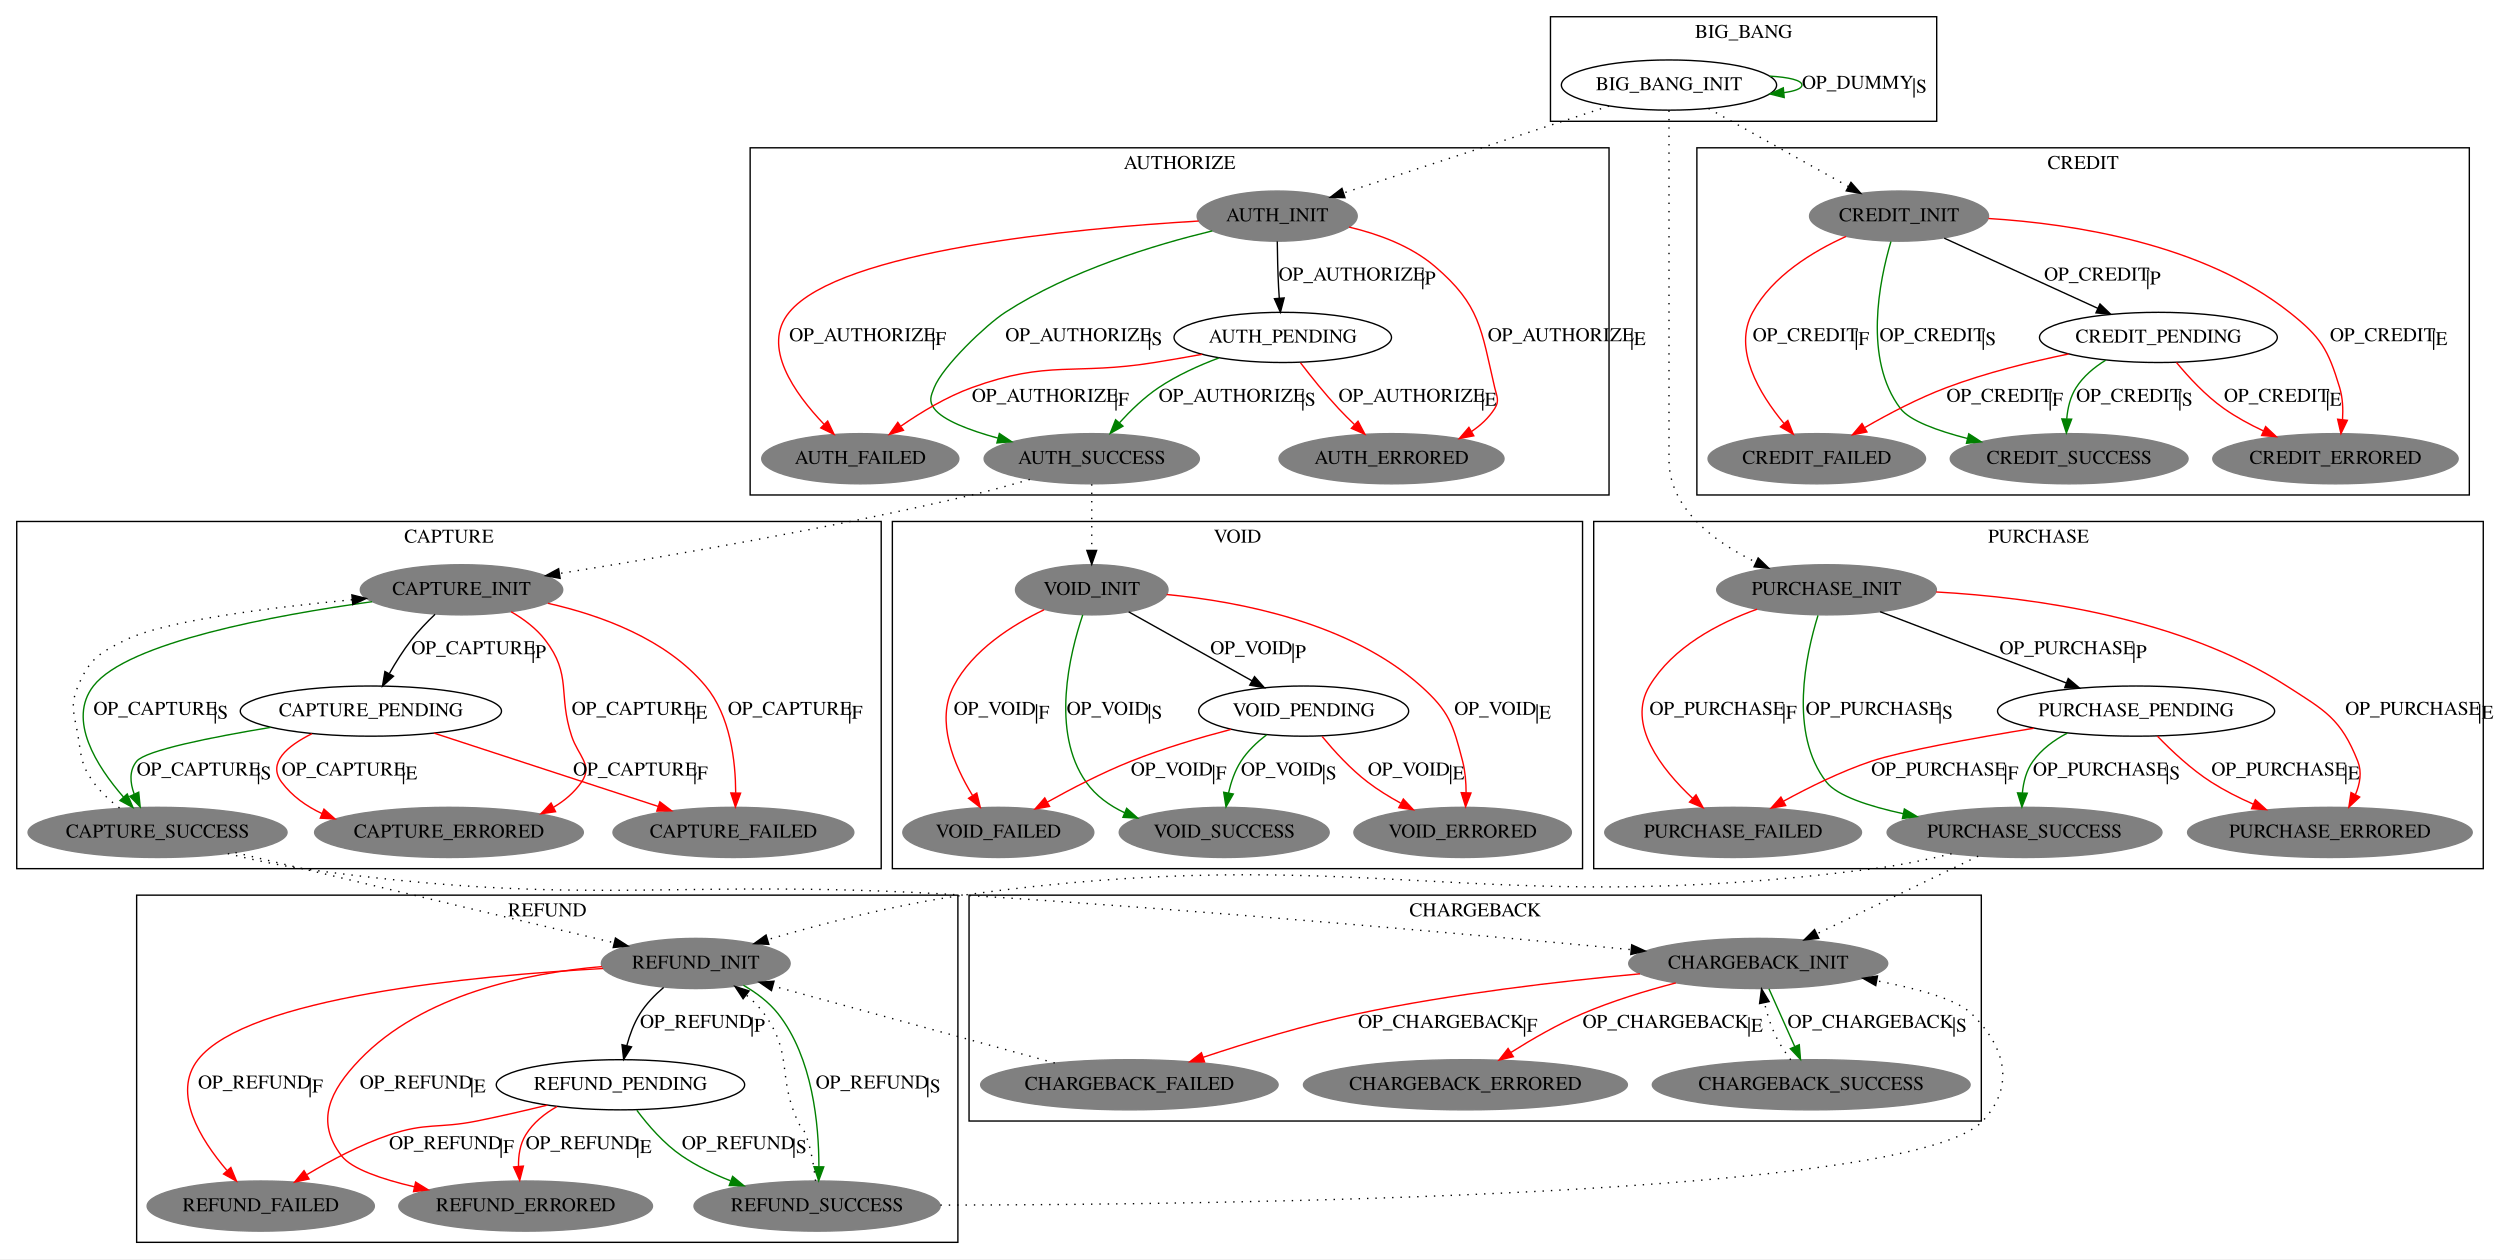
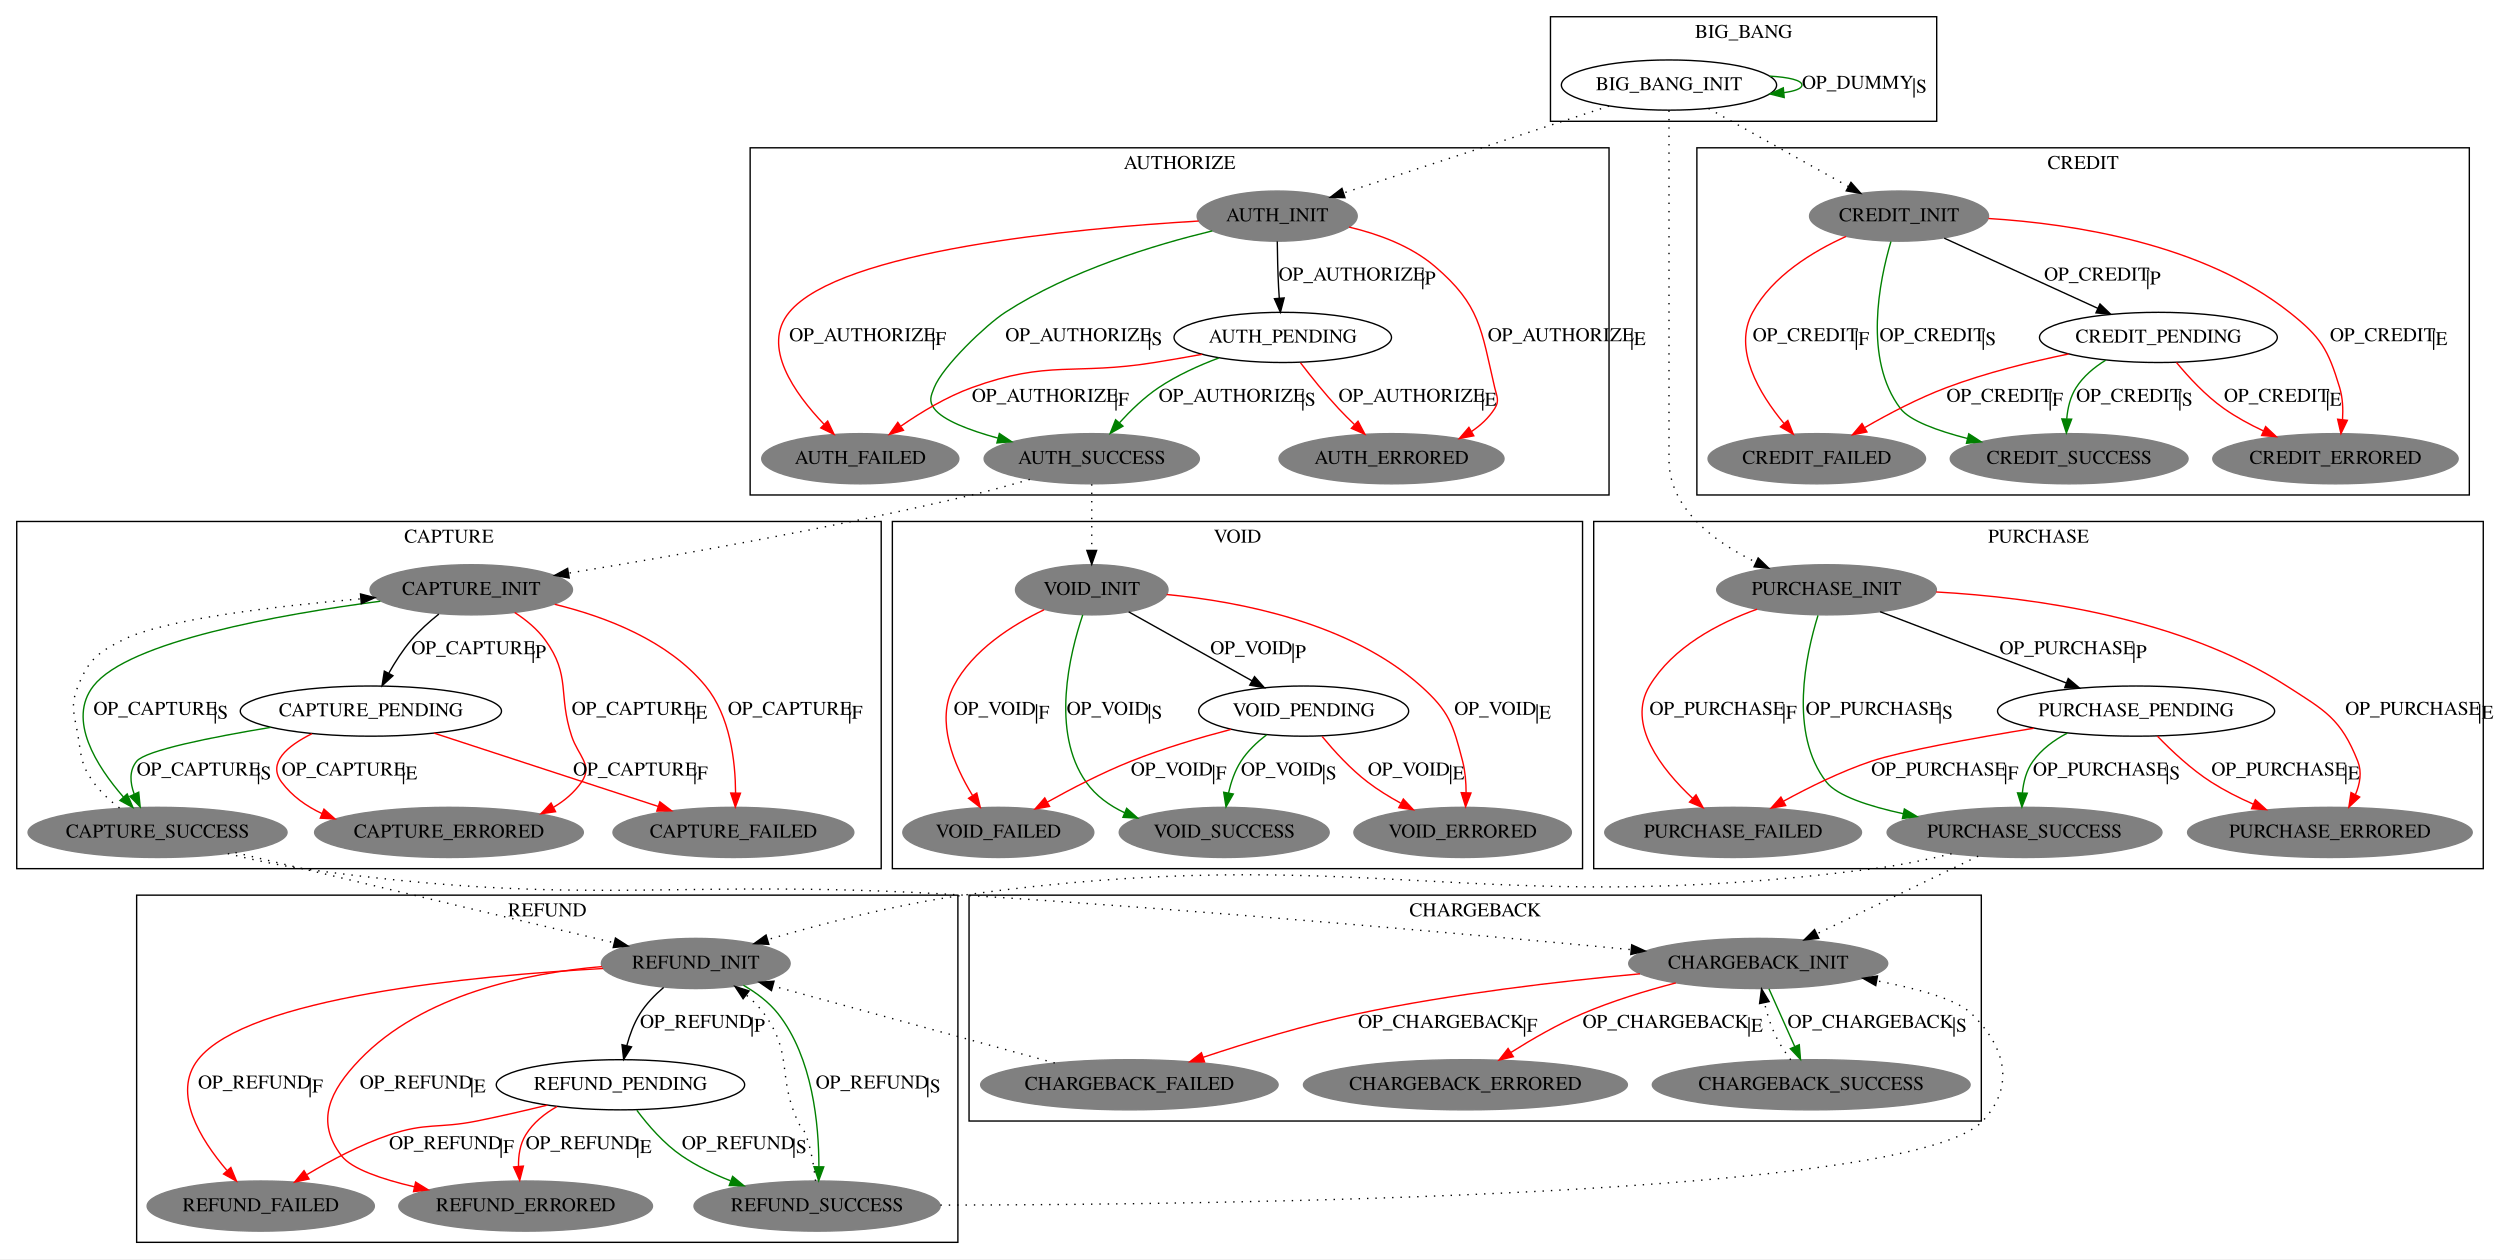
<svg xmlns="http://www.w3.org/2000/svg" width="1793pt" height="903pt" viewBox="0.00 0.00 1793.00 903.00" preserveAspectRatio="xMidYMid meet">
  <g id="graph0" class="graph" transform="scale(1 1) rotate(0) translate(4 899)">
    <polygon fill="white" stroke="transparent" points="-4,4 -4,-899 1789,-899 1789,4 -4,4" />
+     <g id="clust8" class="cluster">
+       <polygon fill="none" stroke="black" points="691,-95 691,-257 1417,-257 1417,-95 691,-95" />
+       <text text-anchor="middle" x="1054" y="-241.8" font-family="Times,serif" font-size="14.00">
+         CHARGEBACK
+       </text>
+     </g>
    <g id="clust1" class="cluster">
      <polygon fill="none" stroke="black" points="1108,-812 1108,-887 1385,-887 1385,-812 1108,-812" />
      <text text-anchor="middle" x="1246.5" y="-871.8" font-family="Times,serif" font-size="14.00">
        BIG_BANG
      </text>
    </g>
    <g id="clust2" class="cluster">
      <polygon fill="none" stroke="black" points="534,-544 534,-793 1150,-793 1150,-544 534,-544" />
      <text text-anchor="middle" x="842" y="-777.8" font-family="Times,serif" font-size="14.00">
        AUTHORIZE
      </text>
    </g>
    <g id="clust3" class="cluster">
      <polygon fill="none" stroke="black" points="8,-276 8,-525 628,-525 628,-276 8,-276" />
      <text text-anchor="middle" x="318" y="-509.8" font-family="Times,serif" font-size="14.00">
        CAPTURE
      </text>
    </g>
    <g id="clust4" class="cluster">
      <polygon fill="none" stroke="black" points="1139,-276 1139,-525 1777,-525 1777,-276 1139,-276" />
      <text text-anchor="middle" x="1458" y="-509.8" font-family="Times,serif" font-size="14.00">
        PURCHASE
      </text>
    </g>
    <g id="clust5" class="cluster">
      <polygon fill="none" stroke="black" points="94,-8 94,-257 683,-257 683,-8 94,-8" />
      <text text-anchor="middle" x="388.5" y="-241.8" font-family="Times,serif" font-size="14.00">
        REFUND
      </text>
    </g>
    <g id="clust6" class="cluster">
      <polygon fill="none" stroke="black" points="1213,-544 1213,-793 1767,-793 1767,-544 1213,-544" />
      <text text-anchor="middle" x="1490" y="-777.8" font-family="Times,serif" font-size="14.00">
        CREDIT
      </text>
    </g>
    <g id="clust7" class="cluster">
      <polygon fill="none" stroke="black" points="636,-276 636,-525 1131,-525 1131,-276 636,-276" />
      <text text-anchor="middle" x="883.5" y="-509.8" font-family="Times,serif" font-size="14.00">
        VOID
-       </text>
-     </g>
-     <g id="clust8" class="cluster">
-       <polygon fill="none" stroke="black" points="691,-95 691,-257 1417,-257 1417,-95 691,-95" />
-       <text text-anchor="middle" x="1054" y="-241.8" font-family="Times,serif" font-size="14.00">
-         CHARGEBACK
      </text>
    </g>
    <g id="node1" class="node">
      <ellipse fill="none" stroke="black" cx="1193" cy="-838" rx="77.19" ry="18" />
      <text text-anchor="middle" x="1193" y="-834.3" font-family="Times,serif" font-size="14.00">
        BIG_BANG_INIT
      </text>
    </g>
    <g id="edge1" class="edge">
      <path fill="none" stroke="green" d="M1265.34,-844.4C1278.84,-843.61 1288.34,-841.48 1288.34,-838 1288.34,-835.47 1283.33,-833.65 1275.4,-832.55" />
      <polygon fill="green" stroke="green" points="1275.62,-829.05 1265.34,-831.6 1274.97,-836.02 1275.62,-829.05" />
      <text text-anchor="start" x="1288.34" y="-835.3" font-family="Times,serif" font-size="14.00">
        OP_DUMMY
      </text>
      <text text-anchor="start" x="1367.34" y="-835.3" font-family="Times,serif" baseline-shift="sub" font-size="14.00">
        |S
      </text>
    </g>
    <g id="node2" class="node">
      <ellipse fill="grey" stroke="grey" cx="912" cy="-744" rx="57.39" ry="18" />
      <text text-anchor="middle" x="912" y="-740.3" font-family="Times,serif" font-size="14.00">
        AUTH_INIT
      </text>
    </g>
    <g id="edge47" class="edge">
      <path fill="none" stroke="black" stroke-dasharray="1,5" d="M1150.02,-822.93C1098.64,-806.1 1012.92,-778.04 959.59,-760.58" />
      <polygon fill="black" stroke="black" points="960.61,-757.23 950.02,-757.45 958.43,-763.89 960.61,-757.23" />
    </g>
    <g id="node12" class="node">
      <ellipse fill="grey" stroke="grey" cx="1306" cy="-476" rx="78.79" ry="18" />
      <text text-anchor="middle" x="1306" y="-472.3" font-family="Times,serif" font-size="14.00">
        PURCHASE_INIT
      </text>
    </g>
    <g id="edge48" class="edge">
      <path fill="none" stroke="black" stroke-dasharray="1,5" d="M1193,-819.7C1193,-801.21 1193,-771.03 1193,-745 1193,-745 1193,-745 1193,-569 1193,-534.38 1225.29,-510.49 1255.35,-495.74" />
      <polygon fill="black" stroke="black" points="1256.97,-498.84 1264.56,-491.46 1254.02,-492.5 1256.97,-498.84" />
    </g>
    <g id="node22" class="node">
      <ellipse fill="grey" stroke="grey" cx="1358" cy="-744" rx="64.19" ry="18" />
      <text text-anchor="middle" x="1358" y="-740.3" font-family="Times,serif" font-size="14.00">
        CREDIT_INIT
      </text>
    </g>
    <g id="edge49" class="edge">
      <path fill="none" stroke="black" stroke-dasharray="1,5" d="M1221.36,-821.18C1249.09,-805.73 1291.41,-782.13 1321.6,-765.29" />
      <polygon fill="black" stroke="black" points="1323.52,-768.23 1330.55,-760.3 1320.12,-762.12 1323.52,-768.23" />
    </g>
    <g id="node3" class="node">
      <ellipse fill="none" stroke="black" cx="916" cy="-657" rx="77.99" ry="18" />
      <text text-anchor="middle" x="916" y="-653.3" font-family="Times,serif" font-size="14.00">
        AUTH_PENDING
      </text>
    </g>
    <g id="edge4" class="edge">
      <path fill="none" stroke="black" d="M912.07,-725.87C912.17,-716.21 912.42,-703.92 913,-693 913.14,-690.44 913.31,-687.78 913.5,-685.12" />
      <polygon fill="black" stroke="black" points="916.99,-685.32 914.31,-675.07 910.02,-684.76 916.99,-685.32" />
      <text text-anchor="start" x="913" y="-697.8" font-family="Times,serif" font-size="14.00">
        OP_AUTHORIZE
      </text>
      <text text-anchor="start" x="1015" y="-697.8" font-family="Times,serif" baseline-shift="sub" font-size="14.00">
        |P
      </text>
    </g>
    <g id="node4" class="node">
      <ellipse fill="grey" stroke="grey" cx="779" cy="-570" rx="77.19" ry="18" />
      <text text-anchor="middle" x="779" y="-566.3" font-family="Times,serif" font-size="14.00">
        AUTH_SUCCESS
      </text>
    </g>
    <g id="edge2" class="edge">
      <path fill="none" stroke="green" d="M865.47,-733.41C824.1,-723.41 763.19,-704.92 717,-675 703.15,-666.03 672.1,-636.34 666,-621 663.54,-614.8 662.04,-611.37 666,-606 672.15,-597.65 691.04,-590.44 711.66,-584.77" />
      <polygon fill="green" stroke="green" points="712.75,-588.11 721.54,-582.2 710.98,-581.33 712.75,-588.11" />
      <text text-anchor="start" x="717" y="-654.3" font-family="Times,serif" font-size="14.00">
        OP_AUTHORIZE
      </text>
      <text text-anchor="start" x="819" y="-654.3" font-family="Times,serif" baseline-shift="sub" font-size="14.00">
        |S
      </text>
    </g>
    <g id="node5" class="node">
      <ellipse fill="grey" stroke="grey" cx="613" cy="-570" rx="70.69" ry="18" />
      <text text-anchor="middle" x="613" y="-566.3" font-family="Times,serif" font-size="14.00">
        AUTH_FAILED
      </text>
    </g>
    <g id="edge3" class="edge">
      <path fill="none" stroke="red" d="M855.66,-740.47C766.34,-735.15 598.57,-719.36 562,-675 541.89,-650.6 565.72,-616.95 587.1,-594.6" />
      <polygon fill="red" stroke="red" points="589.61,-597.04 594.19,-587.49 584.65,-592.1 589.61,-597.04" />
      <text text-anchor="start" x="562" y="-654.3" font-family="Times,serif" font-size="14.00">
        OP_AUTHORIZE
      </text>
      <text text-anchor="start" x="664" y="-654.3" font-family="Times,serif" baseline-shift="sub" font-size="14.00">
        |F
      </text>
    </g>
    <g id="node6" class="node">
      <ellipse fill="grey" stroke="grey" cx="994" cy="-570" rx="80.69" ry="18" />
      <text text-anchor="middle" x="994" y="-566.3" font-family="Times,serif" font-size="14.00">
        AUTH_ERRORED
      </text>
    </g>
    <g id="edge8" class="edge">
      <path fill="none" stroke="red" d="M963.57,-736.14C984.53,-731.18 1007.81,-722.66 1025,-708 1057.82,-680.01 1058.19,-663 1068,-621 1069.52,-614.51 1071.57,-611.63 1068,-606 1063.78,-599.33 1057.9,-593.91 1051.29,-589.5" />
      <polygon fill="red" stroke="red" points="1053,-586.45 1042.59,-584.45 1049.49,-592.5 1053,-586.45" />
      <text text-anchor="start" x="1063" y="-654.3" font-family="Times,serif" font-size="14.00">
        OP_AUTHORIZE
      </text>
      <text text-anchor="start" x="1165" y="-654.3" font-family="Times,serif" baseline-shift="sub" font-size="14.00">
        |E
      </text>
    </g>
    <g id="edge5" class="edge">
      <path fill="none" stroke="green" d="M870.22,-642.3C855.74,-636.86 840.1,-629.78 827,-621 816.64,-614.06 806.8,-604.54 798.76,-595.67" />
      <polygon fill="green" stroke="green" points="801.39,-593.37 792.19,-588.13 796.11,-597.97 801.39,-593.37" />
      <text text-anchor="start" x="827" y="-610.8" font-family="Times,serif" font-size="14.00">
        OP_AUTHORIZE
      </text>
      <text text-anchor="start" x="929" y="-610.8" font-family="Times,serif" baseline-shift="sub" font-size="14.00">
        |S
      </text>
    </g>
    <g id="edge6" class="edge">
      <path fill="none" stroke="red" d="M858.16,-644.89C846.85,-642.84 835.06,-640.78 824,-639 765.98,-629.66 748.25,-641.02 693,-621 675.02,-614.49 656.8,-603.51 642.3,-593.5" />
      <polygon fill="red" stroke="red" points="643.96,-590.39 633.78,-587.44 639.9,-596.09 643.96,-590.39" />
      <text text-anchor="start" x="693" y="-610.8" font-family="Times,serif" font-size="14.00">
        OP_AUTHORIZE
      </text>
      <text text-anchor="start" x="795" y="-610.8" font-family="Times,serif" baseline-shift="sub" font-size="14.00">
        |F
      </text>
    </g>
    <g id="edge7" class="edge">
      <path fill="none" stroke="red" d="M928.72,-638.8C936.29,-628.91 946.29,-616.41 956,-606 959.58,-602.16 963.51,-598.25 967.44,-594.5" />
      <polygon fill="red" stroke="red" points="969.97,-596.92 974.91,-587.55 965.2,-591.8 969.97,-596.92" />
      <text text-anchor="start" x="956" y="-610.8" font-family="Times,serif" font-size="14.00">
        OP_AUTHORIZE
      </text>
      <text text-anchor="start" x="1058" y="-610.8" font-family="Times,serif" baseline-shift="sub" font-size="14.00">
        |E
      </text>
    </g>
    <g id="node7" class="node">
-       <ellipse fill="grey" stroke="grey" cx="327" cy="-476" rx="72.59" ry="18" />
-       <text text-anchor="middle" x="327" y="-472.3" font-family="Times,serif" font-size="14.00">
+       <ellipse fill="grey" stroke="grey" cx="334" cy="-476" rx="72.59" ry="18" />
+       <text text-anchor="middle" x="334" y="-472.3" font-family="Times,serif" font-size="14.00">
        CAPTURE_INIT
      </text>
    </g>
    <g id="edge50" class="edge">
-       <path fill="none" stroke="black" stroke-dasharray="1,5" d="M734.59,-555.16C721.29,-551.26 706.62,-547.22 693,-544 591.08,-519.92 471.46,-499.47 397.44,-487.71" />
-       <polygon fill="black" stroke="black" points="397.72,-484.21 387.3,-486.11 396.63,-491.12 397.72,-484.21" />
+       <path fill="none" stroke="black" stroke-dasharray="1,5" d="M734.59,-555.18C721.28,-551.29 706.61,-547.24 693,-544 593.3,-520.27 476.37,-499.79 403.72,-487.92" />
+       <polygon fill="black" stroke="black" points="404.2,-484.46 393.77,-486.31 403.08,-491.36 404.2,-484.46" />
    </g>
    <g id="node27" class="node">
      <ellipse fill="grey" stroke="grey" cx="779" cy="-476" rx="54.69" ry="18" />
      <text text-anchor="middle" x="779" y="-472.3" font-family="Times,serif" font-size="14.00">
        VOID_INIT
      </text>
    </g>
    <g id="edge51" class="edge">
      <path fill="none" stroke="black" stroke-dasharray="1,5" d="M779,-551.7C779,-538.46 779,-519.95 779,-504.66" />
      <polygon fill="black" stroke="black" points="782.5,-504.23 779,-494.23 775.5,-504.23 782.5,-504.23" />
    </g>
    <g id="node8" class="node">
      <ellipse fill="none" stroke="black" cx="262" cy="-389" rx="93.68" ry="18" />
      <text text-anchor="middle" x="262" y="-385.3" font-family="Times,serif" font-size="14.00">
        CAPTURE_PENDING
      </text>
    </g>
    <g id="edge11" class="edge">
-       <path fill="none" stroke="black" d="M308.05,-458.45C302.23,-452.9 296.04,-446.46 291,-440 285.23,-432.61 279.81,-423.95 275.25,-415.94" />
-       <polygon fill="black" stroke="black" points="278.2,-414.03 270.33,-406.94 272.06,-417.39 278.2,-414.03" />
+       <path fill="none" stroke="black" d="M310.75,-458.6C303.92,-453.15 296.75,-446.74 291,-440 284.91,-432.87 279.41,-424.28 274.87,-416.25" />
+       <polygon fill="black" stroke="black" points="277.82,-414.36 270,-407.2 271.65,-417.67 277.82,-414.36" />
      <text text-anchor="start" x="291" y="-429.8" font-family="Times,serif" font-size="14.00">
        OP_CAPTURE
      </text>
      <text text-anchor="start" x="377" y="-429.8" font-family="Times,serif" baseline-shift="sub" font-size="14.00">
        |P
      </text>
    </g>
    <g id="node9" class="node">
      <ellipse fill="grey" stroke="grey" cx="109" cy="-302" rx="92.88" ry="18" />
      <text text-anchor="middle" x="109" y="-298.3" font-family="Times,serif" font-size="14.00">
        CAPTURE_SUCCESS
      </text>
    </g>
    <g id="edge9" class="edge">
-       <path fill="none" stroke="green" d="M262.87,-467.47C192.81,-457.77 87.28,-438.33 63,-407 44.18,-382.71 65.25,-349.51 84.66,-327.22" />
-       <polygon fill="green" stroke="green" points="87.25,-329.57 91.39,-319.82 82.07,-324.86 87.25,-329.57" />
+       <path fill="none" stroke="green" d="M268.83,-467.81C196.94,-458.37 88.06,-439.13 63,-407 44.1,-382.77 65.19,-349.56 84.62,-327.24" />
+       <polygon fill="green" stroke="green" points="87.22,-329.59 91.36,-319.84 82.04,-324.88 87.22,-329.59" />
      <text text-anchor="start" x="63" y="-386.3" font-family="Times,serif" font-size="14.00">
        OP_CAPTURE
      </text>
      <text text-anchor="start" x="149" y="-386.3" font-family="Times,serif" baseline-shift="sub" font-size="14.00">
        |S
      </text>
    </g>
    <g id="node10" class="node">
      <ellipse fill="grey" stroke="grey" cx="522" cy="-302" rx="86.38" ry="18" />
      <text text-anchor="middle" x="522" y="-298.3" font-family="Times,serif" font-size="14.00">
        CAPTURE_FAILED
      </text>
    </g>
    <g id="edge10" class="edge">
-       <path fill="none" stroke="red" d="M388.87,-466.34C427.04,-457.73 473.92,-440.67 502,-407 519.79,-385.67 523.55,-353.29 523.64,-330.34" />
-       <polygon fill="red" stroke="red" points="527.14,-330.16 523.45,-320.22 520.14,-330.29 527.14,-330.16" />
+       <path fill="none" stroke="red" d="M393.85,-465.58C430.45,-456.67 475.22,-439.57 502,-407 519.64,-385.54 523.43,-353.19 523.56,-330.28" />
+       <polygon fill="red" stroke="red" points="527.06,-330.12 523.4,-320.18 520.06,-330.24 527.06,-330.12" />
      <text text-anchor="start" x="518" y="-386.3" font-family="Times,serif" font-size="14.00">
        OP_CAPTURE
      </text>
      <text text-anchor="start" x="604" y="-386.3" font-family="Times,serif" baseline-shift="sub" font-size="14.00">
        |F
      </text>
    </g>
    <g id="node11" class="node">
      <ellipse fill="grey" stroke="grey" cx="318" cy="-302" rx="96.38" ry="18" />
      <text text-anchor="middle" x="318" y="-298.3" font-family="Times,serif" font-size="14.00">
        CAPTURE_ERRORED
      </text>
    </g>
    <g id="edge15" class="edge">
-       <path fill="none" stroke="red" d="M362.56,-460.25C371.62,-455.02 380.6,-448.32 387,-440 406.39,-414.79 396,-401.2 406,-371 410.71,-356.77 421.58,-350.3 413,-338 407.81,-330.56 400.86,-324.7 393.06,-320.08" />
+       <path fill="none" stroke="red" d="M365.15,-459.71C373.26,-454.44 381.3,-447.85 387,-440 405.69,-414.26 396,-401.2 406,-371 410.71,-356.77 421.58,-350.3 413,-338 407.81,-330.56 400.86,-324.7 393.06,-320.08" />
      <polygon fill="red" stroke="red" points="394.44,-316.86 383.95,-315.38 391.23,-323.08 394.44,-316.86" />
      <text text-anchor="start" x="406" y="-386.3" font-family="Times,serif" font-size="14.00">
        OP_CAPTURE
      </text>
      <text text-anchor="start" x="492" y="-386.3" font-family="Times,serif" baseline-shift="sub" font-size="14.00">
        |E
      </text>
    </g>
    <g id="edge12" class="edge">
      <path fill="none" stroke="green" d="M190.08,-377.32C147.41,-370.25 100.39,-360.86 94,-353 88.58,-346.33 89.23,-337.73 92.21,-329.56" />
      <polygon fill="green" stroke="green" points="95.47,-330.84 96.54,-320.3 89.13,-327.87 95.47,-330.84" />
      <text text-anchor="start" x="94" y="-342.8" font-family="Times,serif" font-size="14.00">
        OP_CAPTURE
      </text>
      <text text-anchor="start" x="180" y="-342.8" font-family="Times,serif" baseline-shift="sub" font-size="14.00">
        |S
      </text>
    </g>
    <g id="edge13" class="edge">
      <path fill="none" stroke="red" d="M307.29,-373.19C352.07,-358.55 420.61,-336.15 468.15,-320.6" />
      <polygon fill="red" stroke="red" points="469.25,-323.93 477.66,-317.49 467.07,-317.28 469.25,-323.93" />
      <text text-anchor="start" x="407" y="-342.8" font-family="Times,serif" font-size="14.00">
        OP_CAPTURE
      </text>
      <text text-anchor="start" x="493" y="-342.8" font-family="Times,serif" baseline-shift="sub" font-size="14.00">
        |F
      </text>
    </g>
    <g id="edge14" class="edge">
      <path fill="none" stroke="red" d="M219.7,-372.77C201.96,-363.96 187.59,-351.87 198,-338 205.5,-328 215.7,-320.73 227.01,-315.46" />
      <polygon fill="red" stroke="red" points="228.36,-318.69 236.28,-311.66 225.7,-312.22 228.36,-318.69" />
      <text text-anchor="start" x="198" y="-342.8" font-family="Times,serif" font-size="14.00">
        OP_CAPTURE
      </text>
      <text text-anchor="start" x="284" y="-342.8" font-family="Times,serif" baseline-shift="sub" font-size="14.00">
        |E
      </text>
    </g>
    <g id="edge53" class="edge">
-       <path fill="none" stroke="black" stroke-dasharray="1,5" d="M81.73,-319.52C74.86,-324.73 68.02,-330.98 63,-338 54,-350.57 54.48,-355.74 52,-371 49.44,-386.79 45.77,-392.26 52,-407 60.2,-426.39 67.11,-430.7 86,-440 113.93,-453.74 189.45,-463.26 248.58,-468.86" />
-       <polygon fill="black" stroke="black" points="248.38,-472.35 258.66,-469.79 249.03,-465.38 248.38,-472.35" />
+       <path fill="none" stroke="black" stroke-dasharray="1,5" d="M81.73,-319.52C74.86,-324.73 68.02,-330.98 63,-338 54,-350.57 54.48,-355.74 52,-371 49.44,-386.79 45.99,-392.17 52,-407 59.67,-425.93 65.78,-430.75 84,-440 113.1,-454.78 192.98,-464.21 254.69,-469.51" />
+       <polygon fill="black" stroke="black" points="254.56,-473.01 264.82,-470.36 255.14,-466.04 254.56,-473.01" />
    </g>
    <g id="node17" class="node">
      <ellipse fill="grey" stroke="grey" cx="495" cy="-208" rx="67.69" ry="18" />
      <text text-anchor="middle" x="495" y="-204.3" font-family="Times,serif" font-size="14.00">
        REFUND_INIT
      </text>
    </g>
    <g id="edge52" class="edge">
      <path fill="none" stroke="black" stroke-dasharray="1,5" d="M164.86,-287.54C180.44,-283.8 197.38,-279.73 213,-276 290.22,-257.55 379.37,-236.39 436.42,-222.87" />
      <polygon fill="black" stroke="black" points="437.41,-226.23 446.34,-220.52 435.8,-219.42 437.41,-226.23" />
    </g>
    <g id="node32" class="node">
      <ellipse fill="grey" stroke="grey" cx="1257" cy="-208" rx="92.88" ry="18" />
      <text text-anchor="middle" x="1257" y="-204.3" font-family="Times,serif" font-size="14.00">
        CHARGEBACK_INIT
      </text>
    </g>
    <g id="edge54" class="edge">
      <path fill="none" stroke="black" stroke-dasharray="1,5" d="M159.4,-286.78C176.3,-282.58 195.34,-278.45 213,-276 421.83,-247 476.57,-270.07 687,-257 856.17,-246.49 1053.12,-228.66 1165.62,-217.94" />
      <polygon fill="black" stroke="black" points="1166.28,-221.39 1175.91,-216.96 1165.62,-214.43 1166.28,-221.39" />
    </g>
    <g id="node13" class="node">
      <ellipse fill="none" stroke="black" cx="1528" cy="-389" rx="99.38" ry="18" />
      <text text-anchor="middle" x="1528" y="-385.3" font-family="Times,serif" font-size="14.00">
        PURCHASE_PENDING
      </text>
    </g>
    <g id="edge18" class="edge">
      <path fill="none" stroke="black" d="M1344.42,-460.29C1381.41,-446.13 1437.56,-424.63 1478.02,-409.14" />
      <polygon fill="black" stroke="black" points="1479.34,-412.38 1487.43,-405.53 1476.84,-405.84 1479.34,-412.38" />
      <text text-anchor="start" x="1430" y="-429.8" font-family="Times,serif" font-size="14.00">
        OP_PURCHASE
      </text>
      <text text-anchor="start" x="1525" y="-429.8" font-family="Times,serif" baseline-shift="sub" font-size="14.00">
        |P
      </text>
    </g>
    <g id="node14" class="node">
      <ellipse fill="grey" stroke="grey" cx="1448" cy="-302" rx="98.58" ry="18" />
      <text text-anchor="middle" x="1448" y="-298.3" font-family="Times,serif" font-size="14.00">
        PURCHASE_SUCCESS
      </text>
    </g>
    <g id="edge16" class="edge">
      <path fill="none" stroke="green" d="M1299.88,-457.68C1291.08,-429.37 1278.72,-372.82 1306,-338 1313.64,-328.25 1336.07,-320.85 1360.92,-315.42" />
      <polygon fill="green" stroke="green" points="1361.83,-318.81 1370.91,-313.36 1360.41,-311.95 1361.83,-318.81" />
      <text text-anchor="start" x="1291" y="-386.3" font-family="Times,serif" font-size="14.00">
        OP_PURCHASE
      </text>
      <text text-anchor="start" x="1386" y="-386.3" font-family="Times,serif" baseline-shift="sub" font-size="14.00">
        |S
      </text>
    </g>
    <g id="node15" class="node">
      <ellipse fill="grey" stroke="grey" cx="1239" cy="-302" rx="92.08" ry="18" />
      <text text-anchor="middle" x="1239" y="-298.3" font-family="Times,serif" font-size="14.00">
        PURCHASE_FAILED
      </text>
    </g>
    <g id="edge17" class="edge">
      <path fill="none" stroke="red" d="M1256.13,-462.07C1228.19,-451.99 1195.71,-434.89 1179,-407 1162.55,-379.53 1187.45,-347.57 1210,-326.41" />
      <polygon fill="red" stroke="red" points="1212.4,-328.96 1217.49,-319.67 1207.72,-323.75 1212.4,-328.96" />
      <text text-anchor="start" x="1179" y="-386.3" font-family="Times,serif" font-size="14.00">
        OP_PURCHASE
      </text>
      <text text-anchor="start" x="1274" y="-386.3" font-family="Times,serif" baseline-shift="sub" font-size="14.00">
        |F
      </text>
    </g>
    <g id="node16" class="node">
      <ellipse fill="grey" stroke="grey" cx="1667" cy="-302" rx="102.08" ry="18" />
      <text text-anchor="middle" x="1667" y="-298.3" font-family="Times,serif" font-size="14.00">
        PURCHASE_ERRORED
      </text>
    </g>
    <g id="edge22" class="edge">
      <path fill="none" stroke="red" d="M1384.63,-474.44C1455.51,-470.5 1559.96,-455.84 1636,-407 1663.78,-389.16 1674.8,-383.68 1687,-353 1690.09,-345.22 1688.57,-336.76 1685.29,-329.05" />
      <polygon fill="red" stroke="red" points="1688.35,-327.35 1680.6,-320.12 1682.15,-330.6 1688.35,-327.35" />
      <text text-anchor="start" x="1678" y="-386.3" font-family="Times,serif" font-size="14.00">
        OP_PURCHASE
      </text>
      <text text-anchor="start" x="1773" y="-386.3" font-family="Times,serif" baseline-shift="sub" font-size="14.00">
        |E
      </text>
    </g>
    <g id="edge19" class="edge">
      <path fill="none" stroke="green" d="M1478.68,-373.22C1469.16,-368.23 1460.23,-361.65 1454,-353 1449.31,-346.49 1447.21,-338.22 1446.45,-330.29" />
      <polygon fill="green" stroke="green" points="1449.95,-330.11 1446.11,-320.24 1442.95,-330.35 1449.95,-330.11" />
      <text text-anchor="start" x="1454" y="-342.8" font-family="Times,serif" font-size="14.00">
        OP_PURCHASE
      </text>
      <text text-anchor="start" x="1549" y="-342.8" font-family="Times,serif" baseline-shift="sub" font-size="14.00">
        |S
      </text>
    </g>
    <g id="edge20" class="edge">
      <path fill="none" stroke="red" d="M1454.68,-376.7C1410.74,-369.5 1359.38,-360.2 1338,-353 1316.3,-345.69 1293.4,-334.38 1275.1,-324.37" />
      <polygon fill="red" stroke="red" points="1276.68,-321.25 1266.24,-319.43 1273.27,-327.36 1276.68,-321.25" />
      <text text-anchor="start" x="1338" y="-342.8" font-family="Times,serif" font-size="14.00">
        OP_PURCHASE
      </text>
      <text text-anchor="start" x="1433" y="-342.8" font-family="Times,serif" baseline-shift="sub" font-size="14.00">
        |F
      </text>
    </g>
    <g id="edge21" class="edge">
      <path fill="none" stroke="red" d="M1543.27,-371.04C1553.46,-360.49 1567.57,-347.22 1582,-338 1591.27,-332.08 1601.7,-326.81 1612.01,-322.27" />
      <polygon fill="red" stroke="red" points="1613.54,-325.42 1621.4,-318.31 1610.82,-318.97 1613.54,-325.42" />
      <text text-anchor="start" x="1582" y="-342.8" font-family="Times,serif" font-size="14.00">
        OP_PURCHASE
      </text>
      <text text-anchor="start" x="1677" y="-342.8" font-family="Times,serif" baseline-shift="sub" font-size="14.00">
        |E
      </text>
    </g>
    <g id="edge57" class="edge">
      <path fill="none" stroke="black" stroke-dasharray="1,5" d="M1395.65,-286.68C1378.09,-282.47 1358.32,-278.36 1340,-276 1052.04,-238.86 974.62,-296.66 687,-257 638.73,-250.34 585.01,-236.33 546.7,-225.15" />
      <polygon fill="black" stroke="black" points="547.4,-221.71 536.81,-222.23 545.41,-228.42 547.4,-221.71" />
    </g>
    <g id="edge58" class="edge">
      <path fill="none" stroke="black" stroke-dasharray="1,5" d="M1414.73,-284.97C1382.69,-269.54 1334.09,-246.13 1299.31,-229.38" />
      <polygon fill="black" stroke="black" points="1300.42,-226.03 1289.89,-224.84 1297.38,-232.33 1300.42,-226.03" />
    </g>
    <g id="node18" class="node">
      <ellipse fill="none" stroke="black" cx="441" cy="-121" rx="89.08" ry="18" />
      <text text-anchor="middle" x="441" y="-117.3" font-family="Times,serif" font-size="14.00">
        REFUND_PENDING
      </text>
    </g>
    <g id="edge25" class="edge">
      <path fill="none" stroke="black" d="M471.94,-190.8C465.69,-185.44 459.43,-179.03 455,-172 450.65,-165.11 447.63,-156.85 445.54,-149.05" />
      <polygon fill="black" stroke="black" points="448.93,-148.18 443.29,-139.21 442.11,-149.74 448.93,-148.18" />
      <text text-anchor="start" x="455" y="-161.8" font-family="Times,serif" font-size="14.00">
        OP_REFUND
      </text>
      <text text-anchor="start" x="534" y="-161.8" font-family="Times,serif" baseline-shift="sub" font-size="14.00">
        |P
      </text>
    </g>
    <g id="node19" class="node">
      <ellipse fill="grey" stroke="grey" cx="582" cy="-34" rx="88.28" ry="18" />
      <text text-anchor="middle" x="582" y="-30.3" font-family="Times,serif" font-size="14.00">
        REFUND_SUCCESS
      </text>
    </g>
    <g id="edge23" class="edge">
      <path fill="none" stroke="green" d="M529.18,-192.37C538.3,-187.09 547.43,-180.32 554,-172 578.91,-140.43 583.31,-92.35 583.31,-62.35" />
      <polygon fill="green" stroke="green" points="586.81,-62.12 583.14,-52.18 579.81,-62.23 586.81,-62.12" />
      <text text-anchor="start" x="581" y="-118.3" font-family="Times,serif" font-size="14.00">
        OP_REFUND
      </text>
      <text text-anchor="start" x="660" y="-118.3" font-family="Times,serif" baseline-shift="sub" font-size="14.00">
        |S
      </text>
    </g>
    <g id="node20" class="node">
      <ellipse fill="grey" stroke="grey" cx="183" cy="-34" rx="81.49" ry="18" />
      <text text-anchor="middle" x="183" y="-30.3" font-family="Times,serif" font-size="14.00">
        REFUND_FAILED
      </text>
    </g>
    <g id="edge24" class="edge">
      <path fill="none" stroke="red" d="M428.55,-204.4C335.29,-199.16 173.02,-183.7 138,-139 119.2,-115 139.65,-81.95 158.72,-59.6" />
      <polygon fill="red" stroke="red" points="161.56,-61.67 165.61,-51.88 156.34,-57.01 161.56,-61.67" />
      <text text-anchor="start" x="138" y="-118.3" font-family="Times,serif" font-size="14.00">
        OP_REFUND
      </text>
      <text text-anchor="start" x="217" y="-118.3" font-family="Times,serif" baseline-shift="sub" font-size="14.00">
        |F
      </text>
    </g>
    <g id="node21" class="node">
      <ellipse fill="grey" stroke="grey" cx="373" cy="-34" rx="90.98" ry="18" />
      <text text-anchor="middle" x="373" y="-30.3" font-family="Times,serif" font-size="14.00">
        REFUND_ERRORED
      </text>
    </g>
    <g id="edge29" class="edge">
      <path fill="none" stroke="red" d="M427.7,-205.78C373.43,-201.11 298.98,-185.76 254,-139 232.37,-116.51 221.97,-94.73 241,-70 248.18,-60.67 269.66,-53.31 293.25,-47.8" />
      <polygon fill="red" stroke="red" points="294.09,-51.2 303.1,-45.62 292.58,-44.36 294.09,-51.2" />
      <text text-anchor="start" x="254" y="-118.3" font-family="Times,serif" font-size="14.00">
        OP_REFUND
      </text>
      <text text-anchor="start" x="333" y="-118.3" font-family="Times,serif" baseline-shift="sub" font-size="14.00">
        |E
      </text>
    </g>
    <g id="edge26" class="edge">
      <path fill="none" stroke="green" d="M452.73,-102.7C460.74,-92.01 472.19,-78.72 485,-70 495.57,-62.81 507.79,-56.9 519.92,-52.13" />
      <polygon fill="green" stroke="green" points="521.43,-55.3 529.59,-48.54 519,-48.74 521.43,-55.3" />
      <text text-anchor="start" x="485" y="-74.8" font-family="Times,serif" font-size="14.00">
        OP_REFUND
      </text>
      <text text-anchor="start" x="564" y="-74.8" font-family="Times,serif" baseline-shift="sub" font-size="14.00">
        |S
      </text>
    </g>
    <g id="edge27" class="edge">
      <path fill="none" stroke="red" d="M388.52,-106.4C372.37,-102.45 354.51,-98.31 338,-95 310.2,-89.43 301.84,-94.12 275,-85 254.52,-78.04 233.21,-66.75 216.26,-56.66" />
      <polygon fill="red" stroke="red" points="217.68,-53.43 207.32,-51.21 214.04,-59.41 217.68,-53.43" />
      <text text-anchor="start" x="275" y="-74.8" font-family="Times,serif" font-size="14.00">
        OP_REFUND
      </text>
      <text text-anchor="start" x="354" y="-74.8" font-family="Times,serif" baseline-shift="sub" font-size="14.00">
        |F
      </text>
    </g>
    <g id="edge28" class="edge">
      <path fill="none" stroke="red" d="M395.56,-105.4C386.6,-100.37 378.32,-93.73 373,-85 368.96,-78.38 367.74,-70.28 367.87,-62.55" />
      <polygon fill="red" stroke="red" points="371.37,-62.67 368.73,-52.41 364.39,-62.08 371.37,-62.67" />
      <text text-anchor="start" x="373" y="-74.8" font-family="Times,serif" font-size="14.00">
        OP_REFUND
      </text>
      <text text-anchor="start" x="452" y="-74.8" font-family="Times,serif" baseline-shift="sub" font-size="14.00">
        |E
      </text>
    </g>
    <g id="edge55" class="edge">
      <path fill="none" stroke="black" stroke-dasharray="1,5" d="M580.89,-52.07C579.85,-61.93 577.85,-74.43 574,-85 572.22,-89.87 570.12,-90.27 568,-95 553.34,-127.71 565.01,-142.96 544,-172 540.47,-176.88 536.04,-181.34 531.3,-185.32" />
      <polygon fill="black" stroke="black" points="528.96,-182.7 523.13,-191.55 533.21,-188.27 528.96,-182.7" />
    </g>
    <g id="edge56" class="edge">
      <path fill="none" stroke="black" stroke-dasharray="1,5" d="M670.46,-34.7C875.15,-34.94 1367.87,-41.14 1418,-95 1441.44,-120.18 1434.49,-147.83 1410,-172 1399.68,-182.19 1371.48,-189.96 1342.06,-195.56" />
      <polygon fill="black" stroke="black" points="1341.27,-192.14 1332.06,-197.37 1342.52,-199.03 1341.27,-192.14" />
    </g>
    <g id="node23" class="node">
      <ellipse fill="none" stroke="black" cx="1544" cy="-657" rx="85.29" ry="18" />
      <text text-anchor="middle" x="1544" y="-653.3" font-family="Times,serif" font-size="14.00">
        CREDIT_PENDING
      </text>
    </g>
    <g id="edge32" class="edge">
      <path fill="none" stroke="black" d="M1390.4,-728.19C1420.94,-714.24 1466.92,-693.22 1500.61,-677.83" />
      <polygon fill="black" stroke="black" points="1502.13,-680.98 1509.77,-673.64 1499.22,-674.62 1502.13,-680.98" />
      <text text-anchor="start" x="1462" y="-697.8" font-family="Times,serif" font-size="14.00">
        OP_CREDIT
      </text>
      <text text-anchor="start" x="1535" y="-697.8" font-family="Times,serif" baseline-shift="sub" font-size="14.00">
        |P
      </text>
    </g>
    <g id="node24" class="node">
      <ellipse fill="grey" stroke="grey" cx="1480" cy="-570" rx="85.29" ry="18" />
      <text text-anchor="middle" x="1480" y="-566.3" font-family="Times,serif" font-size="14.00">
        CREDIT_SUCCESS
      </text>
    </g>
    <g id="edge30" class="edge">
      <path fill="none" stroke="green" d="M1352.19,-725.78C1343.86,-697.61 1332.29,-641.27 1359,-606 1365.58,-597.31 1385.41,-590.07 1407.15,-584.48" />
      <polygon fill="green" stroke="green" points="1408.01,-587.88 1416.89,-582.11 1406.35,-581.08 1408.01,-587.88" />
      <text text-anchor="start" x="1344" y="-654.3" font-family="Times,serif" font-size="14.00">
        OP_CREDIT
      </text>
      <text text-anchor="start" x="1417" y="-654.3" font-family="Times,serif" baseline-shift="sub" font-size="14.00">
        |S
      </text>
    </g>
    <g id="node25" class="node">
      <ellipse fill="grey" stroke="grey" cx="1299" cy="-570" rx="77.99" ry="18" />
      <text text-anchor="middle" x="1299" y="-566.3" font-family="Times,serif" font-size="14.00">
        CREDIT_FAILED
      </text>
    </g>
    <g id="edge31" class="edge">
      <path fill="none" stroke="red" d="M1319.98,-729.41C1296.07,-718.65 1267.16,-701.04 1253,-675 1238.62,-648.55 1257.7,-616.7 1275.48,-595.28" />
      <polygon fill="red" stroke="red" points="1278.23,-597.45 1282.15,-587.61 1272.95,-592.85 1278.23,-597.45" />
      <text text-anchor="start" x="1253" y="-654.3" font-family="Times,serif" font-size="14.00">
        OP_CREDIT
      </text>
      <text text-anchor="start" x="1326" y="-654.3" font-family="Times,serif" baseline-shift="sub" font-size="14.00">
        |F
      </text>
    </g>
    <g id="node26" class="node">
      <ellipse fill="grey" stroke="grey" cx="1671" cy="-570" rx="87.99" ry="18" />
      <text text-anchor="middle" x="1671" y="-566.3" font-family="Times,serif" font-size="14.00">
        CREDIT_ERRORED
      </text>
    </g>
    <g id="edge36" class="edge">
      <path fill="none" stroke="red" d="M1422.13,-742.3C1483.58,-738.48 1575.9,-724.09 1638,-675 1660.63,-657.11 1665.64,-648.61 1674,-621 1676.19,-613.76 1676.55,-605.66 1676.06,-598.13" />
      <polygon fill="red" stroke="red" points="1679.52,-597.55 1674.92,-588.01 1672.56,-598.34 1679.52,-597.55" />
      <text text-anchor="start" x="1667" y="-654.3" font-family="Times,serif" font-size="14.00">
        OP_CREDIT
      </text>
      <text text-anchor="start" x="1740" y="-654.3" font-family="Times,serif" baseline-shift="sub" font-size="14.00">
        |E
      </text>
    </g>
    <g id="edge33" class="edge">
      <path fill="none" stroke="green" d="M1506.25,-640.7C1498,-635.63 1490.19,-629.13 1485,-621 1480.81,-614.43 1478.93,-606.35 1478.27,-598.62" />
      <polygon fill="green" stroke="green" points="1481.77,-598.37 1478.01,-588.46 1474.77,-598.55 1481.77,-598.37" />
      <text text-anchor="start" x="1485" y="-610.8" font-family="Times,serif" font-size="14.00">
        OP_CREDIT
      </text>
      <text text-anchor="start" x="1558" y="-610.8" font-family="Times,serif" baseline-shift="sub" font-size="14.00">
        |S
      </text>
    </g>
    <g id="edge34" class="edge">
      <path fill="none" stroke="red" d="M1479.65,-645.14C1452.16,-639.5 1420.01,-631.54 1392,-621 1371.88,-613.43 1350.67,-602.3 1333.6,-592.46" />
      <polygon fill="red" stroke="red" points="1334.97,-589.21 1324.58,-587.16 1331.43,-595.25 1334.97,-589.21" />
      <text text-anchor="start" x="1392" y="-610.8" font-family="Times,serif" font-size="14.00">
        OP_CREDIT
      </text>
      <text text-anchor="start" x="1465" y="-610.8" font-family="Times,serif" baseline-shift="sub" font-size="14.00">
        |F
      </text>
    </g>
    <g id="edge35" class="edge">
      <path fill="none" stroke="red" d="M1556.96,-639.03C1565.69,-628.47 1577.96,-615.2 1591,-606 1599.64,-599.91 1609.5,-594.54 1619.29,-589.95" />
      <polygon fill="red" stroke="red" points="1620.9,-593.06 1628.6,-585.79 1618.04,-586.67 1620.9,-593.06" />
      <text text-anchor="start" x="1591" y="-610.8" font-family="Times,serif" font-size="14.00">
        OP_CREDIT
      </text>
      <text text-anchor="start" x="1664" y="-610.8" font-family="Times,serif" baseline-shift="sub" font-size="14.00">
        |E
      </text>
    </g>
    <g id="node28" class="node">
      <ellipse fill="none" stroke="black" cx="931" cy="-389" rx="75.29" ry="18" />
      <text text-anchor="middle" x="931" y="-385.3" font-family="Times,serif" font-size="14.00">
        VOID_PENDING
      </text>
    </g>
    <g id="edge39" class="edge">
      <path fill="none" stroke="black" d="M805.48,-460.19C829.93,-446.52 866.5,-426.07 893.87,-410.76" />
      <polygon fill="black" stroke="black" points="895.75,-413.72 902.77,-405.79 892.33,-407.61 895.75,-413.72" />
      <text text-anchor="start" x="864" y="-429.8" font-family="Times,serif" font-size="14.00">
        OP_VOID
      </text>
      <text text-anchor="start" x="922" y="-429.8" font-family="Times,serif" baseline-shift="sub" font-size="14.00">
        |P
      </text>
    </g>
    <g id="node29" class="node">
      <ellipse fill="grey" stroke="grey" cx="874" cy="-302" rx="75.29" ry="18" />
      <text text-anchor="middle" x="874" y="-298.3" font-family="Times,serif" font-size="14.00">
        VOID_SUCCESS
      </text>
    </g>
    <g id="edge37" class="edge">
      <path fill="none" stroke="green" d="M772.53,-457.98C763.14,-430.08 749.45,-374.14 775,-338 781.91,-328.23 791.78,-321.17 802.64,-316.07" />
      <polygon fill="green" stroke="green" points="804.04,-319.28 811.96,-312.24 801.38,-312.81 804.04,-319.28" />
      <text text-anchor="start" x="761" y="-386.3" font-family="Times,serif" font-size="14.00">
        OP_VOID
      </text>
      <text text-anchor="start" x="819" y="-386.3" font-family="Times,serif" baseline-shift="sub" font-size="14.00">
        |S
      </text>
    </g>
    <g id="node30" class="node">
      <ellipse fill="grey" stroke="grey" cx="712" cy="-302" rx="68.49" ry="18" />
      <text text-anchor="middle" x="712" y="-298.3" font-family="Times,serif" font-size="14.00">
        VOID_FAILED
      </text>
    </g>
    <g id="edge38" class="edge">
      <path fill="none" stroke="red" d="M744.82,-461.68C721.93,-450.75 693.6,-432.83 680,-407 666.76,-381.84 680.15,-350.32 693.43,-328.61" />
      <polygon fill="red" stroke="red" points="696.54,-330.25 699.04,-319.96 690.66,-326.45 696.54,-330.25" />
      <text text-anchor="start" x="680" y="-386.3" font-family="Times,serif" font-size="14.00">
        OP_VOID
      </text>
      <text text-anchor="start" x="738" y="-386.3" font-family="Times,serif" baseline-shift="sub" font-size="14.00">
        |F
      </text>
    </g>
    <g id="node31" class="node">
      <ellipse fill="grey" stroke="grey" cx="1045" cy="-302" rx="77.99" ry="18" />
      <text text-anchor="middle" x="1045" y="-298.3" font-family="Times,serif" font-size="14.00">
        VOID_ERRORED
      </text>
    </g>
    <g id="edge43" class="edge">
      <path fill="none" stroke="red" d="M832.71,-472.62C885.17,-467.58 964.31,-452.34 1015,-407 1035.46,-388.7 1038.11,-379.58 1045,-353 1046.86,-345.8 1047.48,-337.83 1047.48,-330.4" />
      <polygon fill="red" stroke="red" points="1050.98,-330.26 1047.12,-320.39 1043.98,-330.51 1050.98,-330.26" />
      <text text-anchor="start" x="1039" y="-386.3" font-family="Times,serif" font-size="14.00">
        OP_VOID
      </text>
      <text text-anchor="start" x="1097" y="-386.3" font-family="Times,serif" baseline-shift="sub" font-size="14.00">
        |E
      </text>
    </g>
    <g id="edge40" class="edge">
      <path fill="none" stroke="green" d="M904.39,-372.02C897.51,-366.74 890.72,-360.32 886,-353 881.63,-346.22 878.85,-337.99 877.08,-330.19" />
      <polygon fill="green" stroke="green" points="880.52,-329.54 875.29,-320.33 873.63,-330.79 880.52,-329.54" />
      <text text-anchor="start" x="886" y="-342.8" font-family="Times,serif" font-size="14.00">
        OP_VOID
      </text>
      <text text-anchor="start" x="944" y="-342.8" font-family="Times,serif" baseline-shift="sub" font-size="14.00">
        |S
      </text>
    </g>
    <g id="edge41" class="edge">
      <path fill="none" stroke="red" d="M878.92,-375.89C856.44,-370.01 830.06,-362.2 807,-353 786.51,-344.82 764.66,-333.52 747.09,-323.72" />
      <polygon fill="red" stroke="red" points="748.74,-320.64 738.31,-318.77 745.3,-326.74 748.74,-320.64" />
      <text text-anchor="start" x="807" y="-342.8" font-family="Times,serif" font-size="14.00">
        OP_VOID
      </text>
      <text text-anchor="start" x="865" y="-342.8" font-family="Times,serif" baseline-shift="sub" font-size="14.00">
        |F
      </text>
    </g>
    <g id="edge42" class="edge">
      <path fill="none" stroke="red" d="M944.21,-370.81C952.77,-360.44 964.62,-347.44 977,-338 984.21,-332.5 992.42,-327.45 1000.57,-322.99" />
      <polygon fill="red" stroke="red" points="1002.46,-325.95 1009.7,-318.22 999.21,-319.75 1002.46,-325.95" />
      <text text-anchor="start" x="977" y="-342.8" font-family="Times,serif" font-size="14.00">
        OP_VOID
      </text>
      <text text-anchor="start" x="1035" y="-342.8" font-family="Times,serif" baseline-shift="sub" font-size="14.00">
        |E
      </text>
    </g>
    <g id="node33" class="node">
      <ellipse fill="grey" stroke="grey" cx="1295" cy="-121" rx="113.98" ry="18" />
      <text text-anchor="middle" x="1295" y="-117.3" font-family="Times,serif" font-size="14.00">
        CHARGEBACK_SUCCESS
      </text>
    </g>
    <g id="edge44" class="edge">
      <path fill="none" stroke="green" d="M1264.69,-189.8C1270,-177.93 1277.15,-161.93 1283.18,-148.45" />
      <polygon fill="green" stroke="green" points="1286.44,-149.73 1287.32,-139.18 1280.04,-146.88 1286.44,-149.73" />
      <text text-anchor="start" x="1278" y="-161.8" font-family="Times,serif" font-size="14.00">
        OP_CHARGEBACK
      </text>
      <text text-anchor="start" x="1396" y="-161.8" font-family="Times,serif" baseline-shift="sub" font-size="14.00">
        |S
      </text>
    </g>
    <g id="node34" class="node">
      <ellipse fill="grey" stroke="grey" cx="806" cy="-121" rx="106.68" ry="18" />
      <text text-anchor="middle" x="806" y="-117.3" font-family="Times,serif" font-size="14.00">
        CHARGEBACK_FAILED
      </text>
    </g>
    <g id="edge45" class="edge">
      <path fill="none" stroke="red" d="M1172.22,-200.58C1114.74,-195.27 1037.28,-186.24 970,-172 932.26,-164.01 890.7,-151.3 858.87,-140.69" />
      <polygon fill="red" stroke="red" points="859.91,-137.35 849.31,-137.47 857.67,-143.98 859.91,-137.35" />
      <text text-anchor="start" x="970" y="-161.8" font-family="Times,serif" font-size="14.00">
        OP_CHARGEBACK
      </text>
      <text text-anchor="start" x="1088" y="-161.8" font-family="Times,serif" baseline-shift="sub" font-size="14.00">
        |F
      </text>
    </g>
    <g id="node35" class="node">
      <ellipse fill="grey" stroke="grey" cx="1047" cy="-121" rx="116.18" ry="18" />
      <text text-anchor="middle" x="1047" y="-117.3" font-family="Times,serif" font-size="14.00">
        CHARGEBACK_ERRORED
      </text>
    </g>
    <g id="edge46" class="edge">
      <path fill="none" stroke="red" d="M1197.87,-194.04C1176.38,-188.43 1152.19,-181.06 1131,-172 1113.26,-164.42 1094.71,-153.71 1079.57,-144.15" />
      <polygon fill="red" stroke="red" points="1081.38,-141.15 1071.08,-138.68 1077.59,-147.04 1081.38,-141.15" />
      <text text-anchor="start" x="1131" y="-161.8" font-family="Times,serif" font-size="14.00">
        OP_CHARGEBACK
      </text>
      <text text-anchor="start" x="1249" y="-161.8" font-family="Times,serif" baseline-shift="sub" font-size="14.00">
        |E
      </text>
    </g>
    <g id="edge59" class="edge">
      <path fill="none" stroke="black" stroke-dasharray="1,5" d="M1280.29,-138.92C1276.14,-144.4 1271.95,-150.69 1269,-157 1265.67,-164.12 1263.22,-172.25 1261.42,-179.86" />
      <polygon fill="black" stroke="black" points="1257.97,-179.26 1259.37,-189.76 1264.83,-180.68 1257.97,-179.26" />
    </g>
    <g id="edge60" class="edge">
      <path fill="none" stroke="black" stroke-dasharray="1,5" d="M752.49,-136.62C696.08,-152.04 607.64,-176.21 550.5,-191.83" />
      <polygon fill="black" stroke="black" points="549.28,-188.54 540.56,-194.55 551.12,-195.29 549.28,-188.54" />
    </g>
  </g>
</svg>
